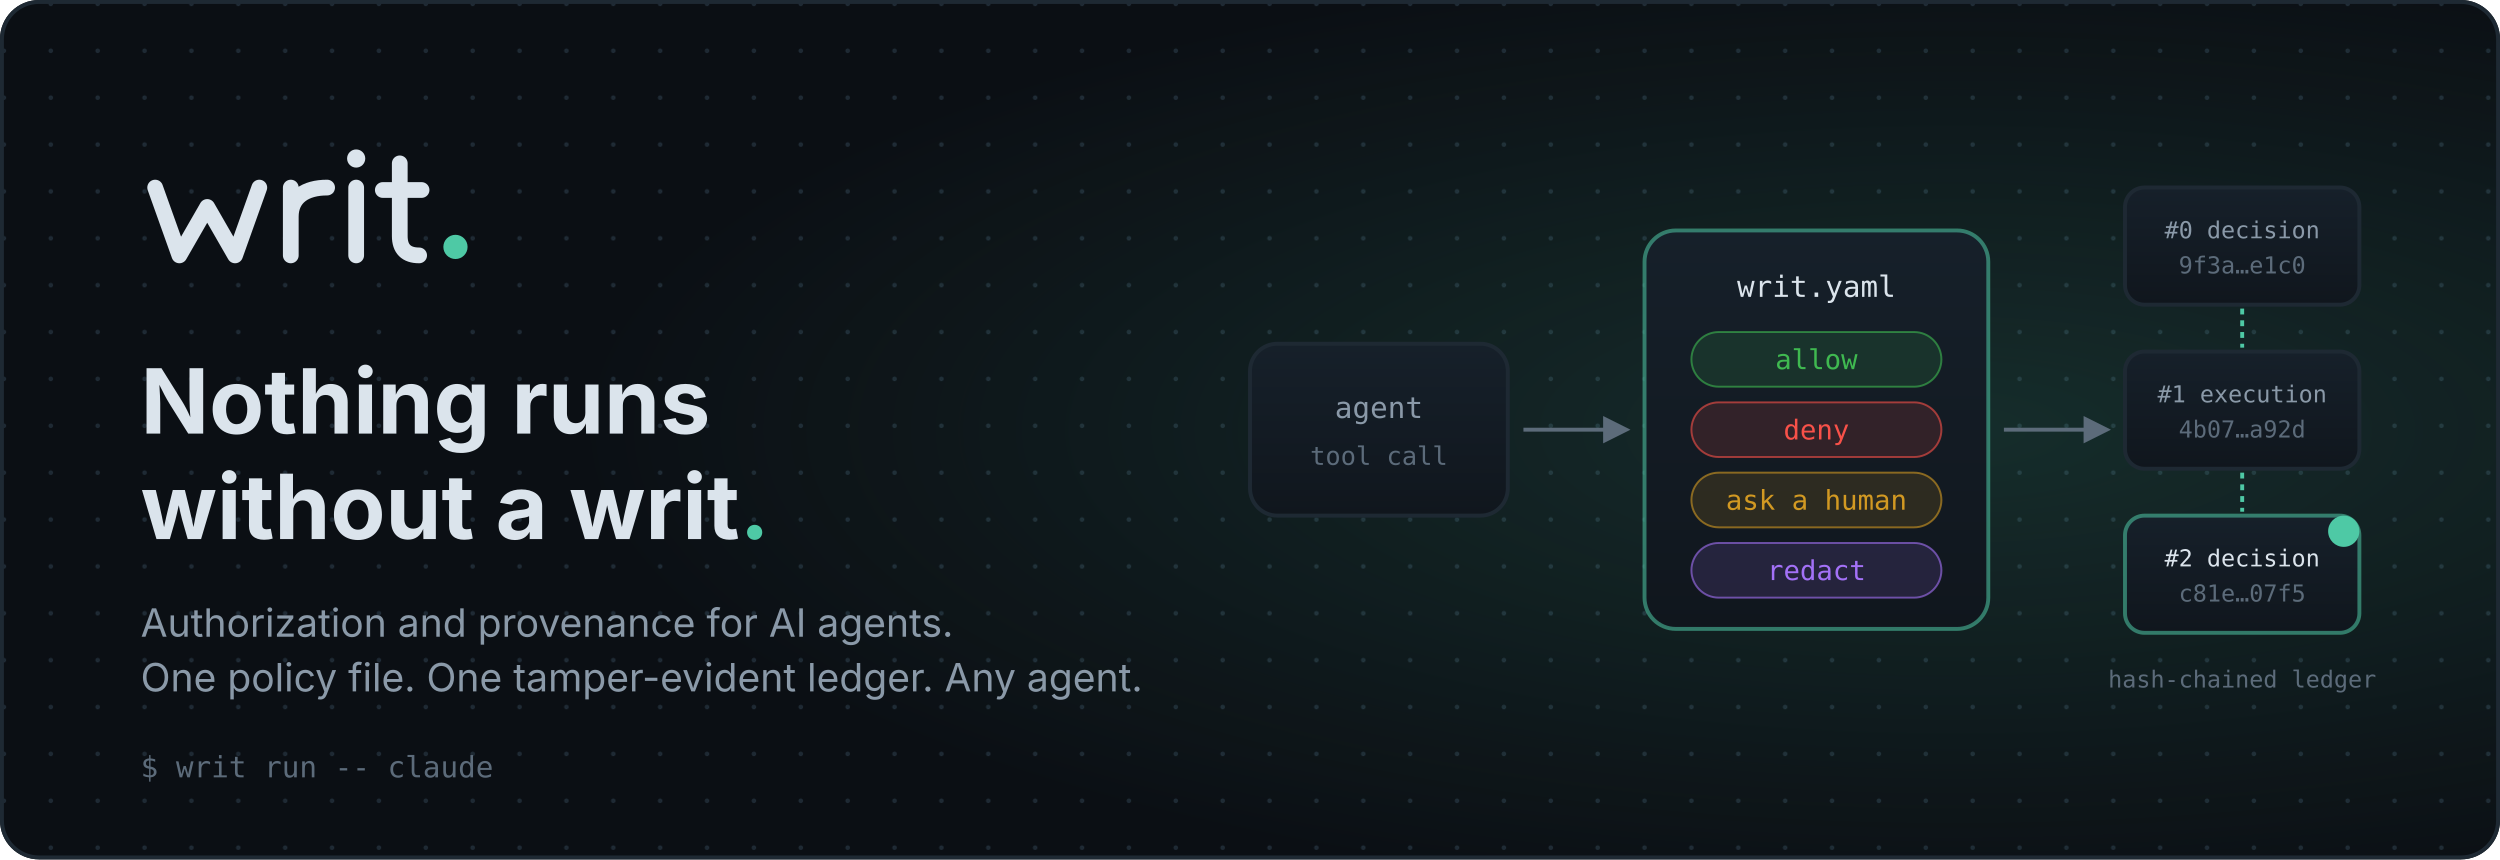
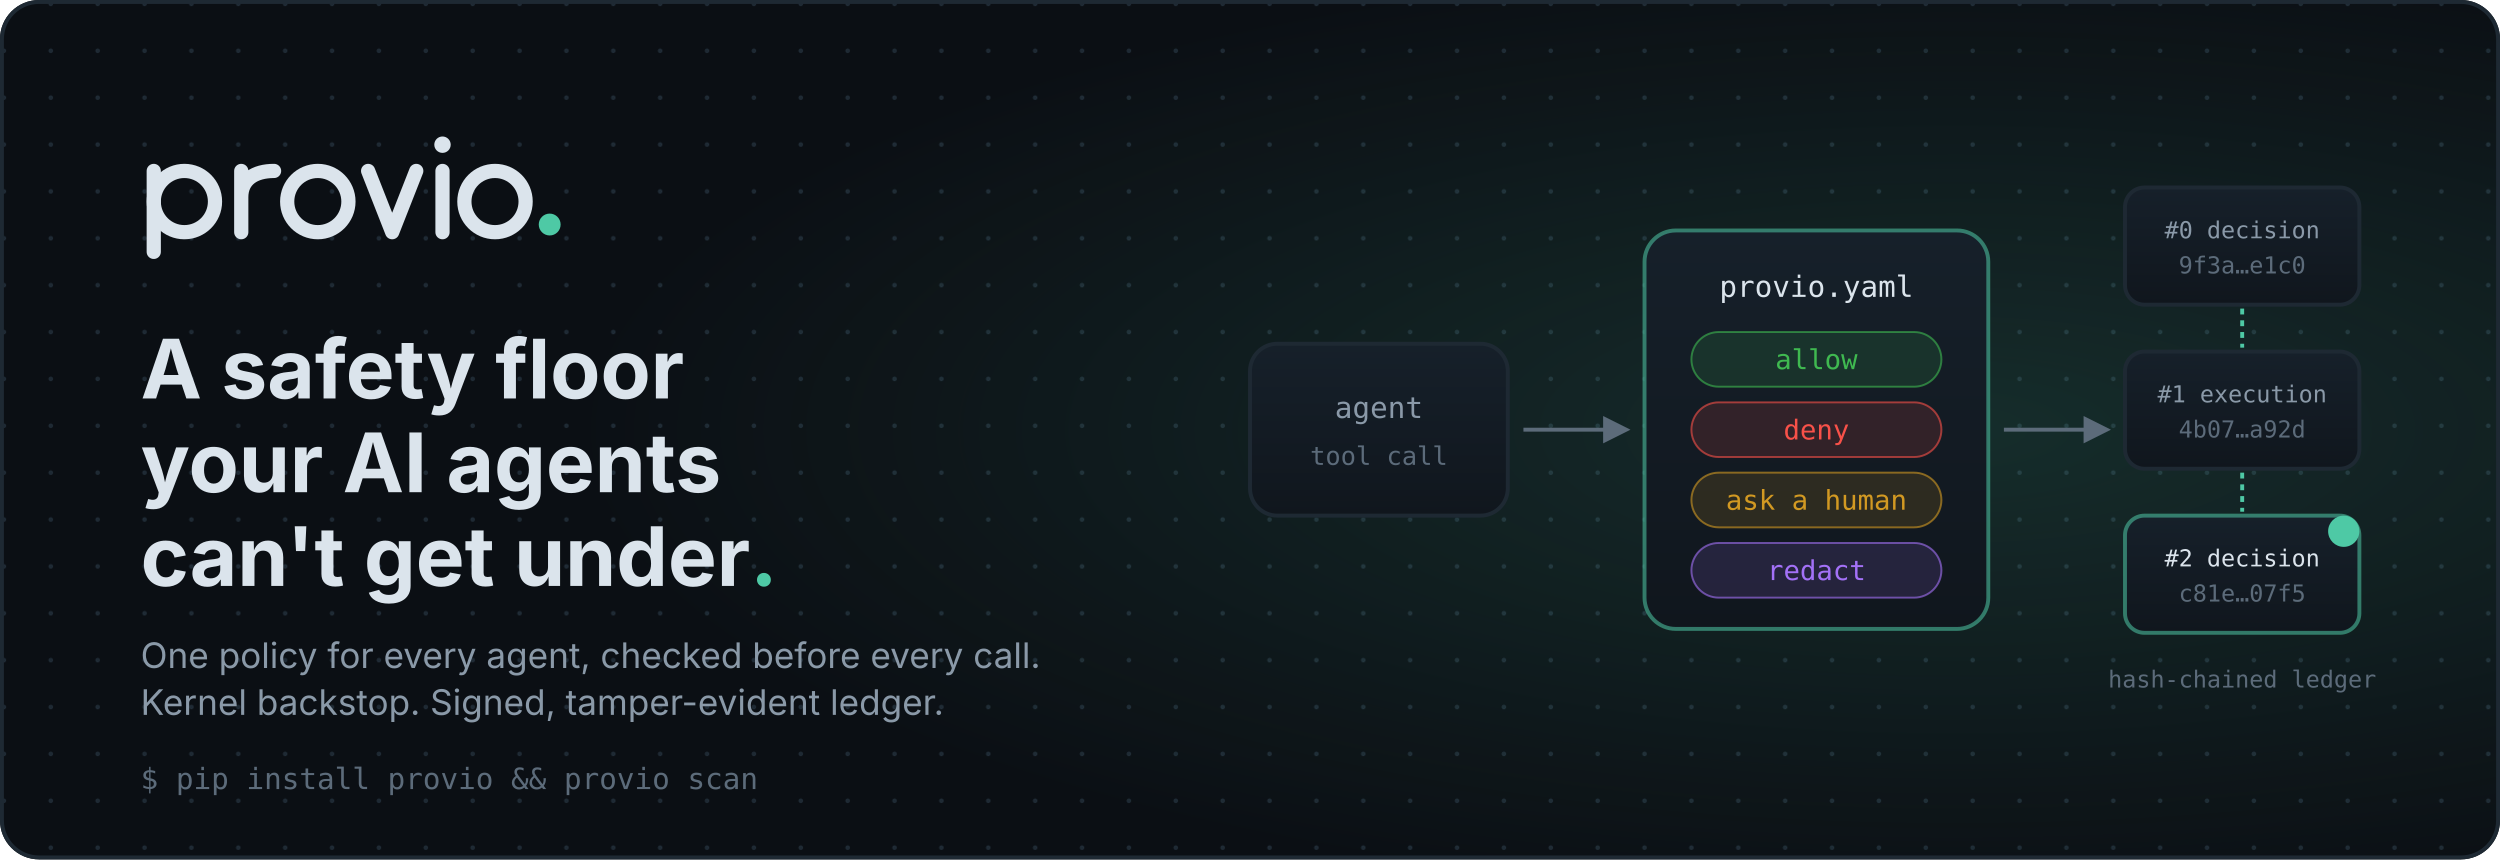
- <svg xmlns="http://www.w3.org/2000/svg" viewBox="0 0 1280 440" role="img" aria-label="writ — Nothing runs without a writ. A tool call passes a policy gate (allow, deny, ask, redact) and is recorded in a hash-chained ledger.">
+ <svg xmlns="http://www.w3.org/2000/svg" viewBox="0 0 1280 440" role="img" aria-label="provio: a safety floor your AI agents can't get under. A tool call passes a policy gate (allow, deny, ask, redact) and is recorded in a hash-chained ledger.">
  <defs>
    <pattern id="dots" width="24" height="24" patternUnits="userSpaceOnUse">
      <circle cx="2" cy="2" r="1.2" fill="#1e2933" />
    </pattern>
    <radialGradient id="glow" cx="0.78" cy="0.5" r="0.55">
      <stop offset="0" stop-color="#4ec9a5" stop-opacity="0.16" />
      <stop offset="1" stop-color="#4ec9a5" stop-opacity="0" />
    </radialGradient>
    <linearGradient id="card" x1="0" y1="0" x2="0" y2="1">
      <stop offset="0" stop-color="#16202a" />
      <stop offset="1" stop-color="#10161d" />
    </linearGradient>
    <marker id="arrow" viewBox="0 0 10 10" refX="8" refY="5" markerWidth="7" markerHeight="7" orient="auto">
      <path d="M0 0 L10 5 L0 10 z" fill="#5c6b7a" />
    </marker>
    <style>
      .sans { font-family: -apple-system, "Segoe UI", Inter, Roboto, "Helvetica Neue", Arial, sans-serif; }
      .mono { font-family: ui-monospace, "Cascadia Mono", "JetBrains Mono", Consolas, "SF Mono", Menlo, monospace; }
    </style>
  </defs>
  <rect width="1280" height="440" rx="20" fill="#0b0f14" />
  <rect width="1280" height="440" rx="20" fill="url(#dots)" />
  <rect width="1280" height="440" rx="20" fill="url(#glow)" />
  <rect x="1" y="1" width="1278" height="438" rx="19" fill="none" stroke="#1e2933" stroke-width="2" />
-   <g transform="translate(72 70) scale(0.62)">
+   <g transform="translate(72 64) scale(0.56)">
    <g fill="none" stroke="#dbe4ec" stroke-width="13" stroke-linecap="round" stroke-linejoin="round">
-       <path d="M12 42 L32 98 L55 58 L78 98 L98 42" />
-       <path d="M124 98 V42 M124 66 C124 50 136 42 154 42" />
-       <path d="M178 98 V42" />
-       <path d="M214 22 V82 Q214 98 230 98 M200 44 H232" />
+       <path d="M12 42 V116" />
+       <circle cx="40" cy="70" r="28" />
+       <path d="M92 98 V42 M92 66 C92 50 104 42 122 42" />
+       <circle cx="162" cy="70" r="28" />
+       <path d="M208 42 L230 98 L252 42" />
+       <path d="M276 98 V42" />
+       <circle cx="324" cy="70" r="28" />
    </g>
-     <circle cx="178" cy="18" r="7.5" fill="#dbe4ec" />
-     <circle cx="260" cy="91" r="10" fill="#4ec9a5" />
+     <circle cx="276" cy="18" r="7.5" fill="#dbe4ec" />
+     <circle cx="374" cy="91" r="10" fill="#4ec9a5" />
  </g>
-   <text x="72" y="222" class="sans" font-size="46" font-weight="700" fill="#dbe4ec">Nothing runs</text>
-   <text x="72" y="276" class="sans" font-size="46" font-weight="700" fill="#dbe4ec">without a writ<tspan fill="#4ec9a5">.</tspan>
+   <text x="72" y="204" class="sans" font-size="42" font-weight="700" fill="#dbe4ec">A safety floor</text>
+   <text x="72" y="252" class="sans" font-size="42" font-weight="700" fill="#dbe4ec">your AI agents</text>
+   <text x="72" y="300" class="sans" font-size="42" font-weight="700" fill="#dbe4ec">can't get under<tspan fill="#4ec9a5">.</tspan>
  </text>
-   <text x="72" y="326" class="sans" font-size="20" fill="#8a99a8">Authorization and provenance for AI agents.</text>
-   <text x="72" y="354" class="sans" font-size="20" fill="#8a99a8">One policy file. One tamper-evident ledger. Any agent.</text>
-   <text x="72" y="398" class="mono" font-size="15" fill="#5c6b7a">$ writ run -- claude</text>
+   <text x="72" y="342" class="sans" font-size="18" fill="#8a99a8">One policy for every agent, checked before every call.</text>
+   <text x="72" y="366" class="sans" font-size="18" fill="#8a99a8">Kernel backstop. Signed, tamper-evident ledger.</text>
+   <text x="72" y="404" class="mono" font-size="15" fill="#5c6b7a">$ pip install provio &amp;&amp; provio scan</text>
  <g transform="translate(640 176)">
    <rect width="132" height="88" rx="14" fill="url(#card)" stroke="#1e2933" stroke-width="2" />
    <text x="66" y="38" class="mono" font-size="15" fill="#8a99a8" text-anchor="middle">agent</text>
    <text x="66" y="62" class="mono" font-size="13" fill="#5c6b7a" text-anchor="middle">tool call</text>
  </g>
  <path d="M780 220 H832" stroke="#5c6b7a" stroke-width="2" marker-end="url(#arrow)" />
  <g transform="translate(842 118)">
    <rect width="176" height="204" rx="16" fill="url(#card)" stroke="#4ec9a5" stroke-opacity="0.55" stroke-width="2" />
-     <text x="88" y="34" class="mono" font-size="15" fill="#dbe4ec" text-anchor="middle">writ.yaml</text>
+     <text x="88" y="34" class="mono" font-size="15" fill="#dbe4ec" text-anchor="middle">provio.yaml</text>
    <g class="mono" font-size="14" text-anchor="middle">
      <rect x="24" y="52" width="128" height="28" rx="14" fill="#3fb950" fill-opacity="0.14" stroke="#3fb950" stroke-opacity="0.6" />
      <text x="88" y="71" fill="#3fb950">allow</text>
      <rect x="24" y="88" width="128" height="28" rx="14" fill="#f85149" fill-opacity="0.14" stroke="#f85149" stroke-opacity="0.6" />
      <text x="88" y="107" fill="#f85149">deny</text>
      <rect x="24" y="124" width="128" height="28" rx="14" fill="#d29922" fill-opacity="0.14" stroke="#d29922" stroke-opacity="0.6" />
      <text x="88" y="143" fill="#d29922">ask a human</text>
      <rect x="24" y="160" width="128" height="28" rx="14" fill="#a371f7" fill-opacity="0.14" stroke="#a371f7" stroke-opacity="0.6" />
      <text x="88" y="179" fill="#a371f7">redact</text>
    </g>
  </g>
  <path d="M1026 220 H1078" stroke="#5c6b7a" stroke-width="2" marker-end="url(#arrow)" />
  <g class="mono" font-size="12" text-anchor="middle">
    <g transform="translate(1088 96)">
      <rect width="120" height="60" rx="10" fill="url(#card)" stroke="#1e2933" stroke-width="2" />
      <text x="60" y="26" fill="#8a99a8">#0 decision</text>
      <text x="60" y="44" fill="#5c6b7a">9f3a…e1c0</text>
    </g>
    <path d="M1148 158 V178" stroke="#4ec9a5" stroke-width="2" stroke-dasharray="3 3" />
    <g transform="translate(1088 180)">
      <rect width="120" height="60" rx="10" fill="url(#card)" stroke="#1e2933" stroke-width="2" />
      <text x="60" y="26" fill="#8a99a8">#1 execution</text>
      <text x="60" y="44" fill="#5c6b7a">4b07…a92d</text>
    </g>
    <path d="M1148 242 V262" stroke="#4ec9a5" stroke-width="2" stroke-dasharray="3 3" />
    <g transform="translate(1088 264)">
      <rect width="120" height="60" rx="10" fill="url(#card)" stroke="#4ec9a5" stroke-opacity="0.55" stroke-width="2" />
      <text x="60" y="26" fill="#dbe4ec">#2 decision</text>
      <text x="60" y="44" fill="#5c6b7a">c81e…07f5</text>
      <circle cx="112" cy="8" r="8" fill="#4ec9a5" />
    </g>
    <text x="1148" y="352" fill="#5c6b7a">hash-chained ledger</text>
  </g>
</svg>
